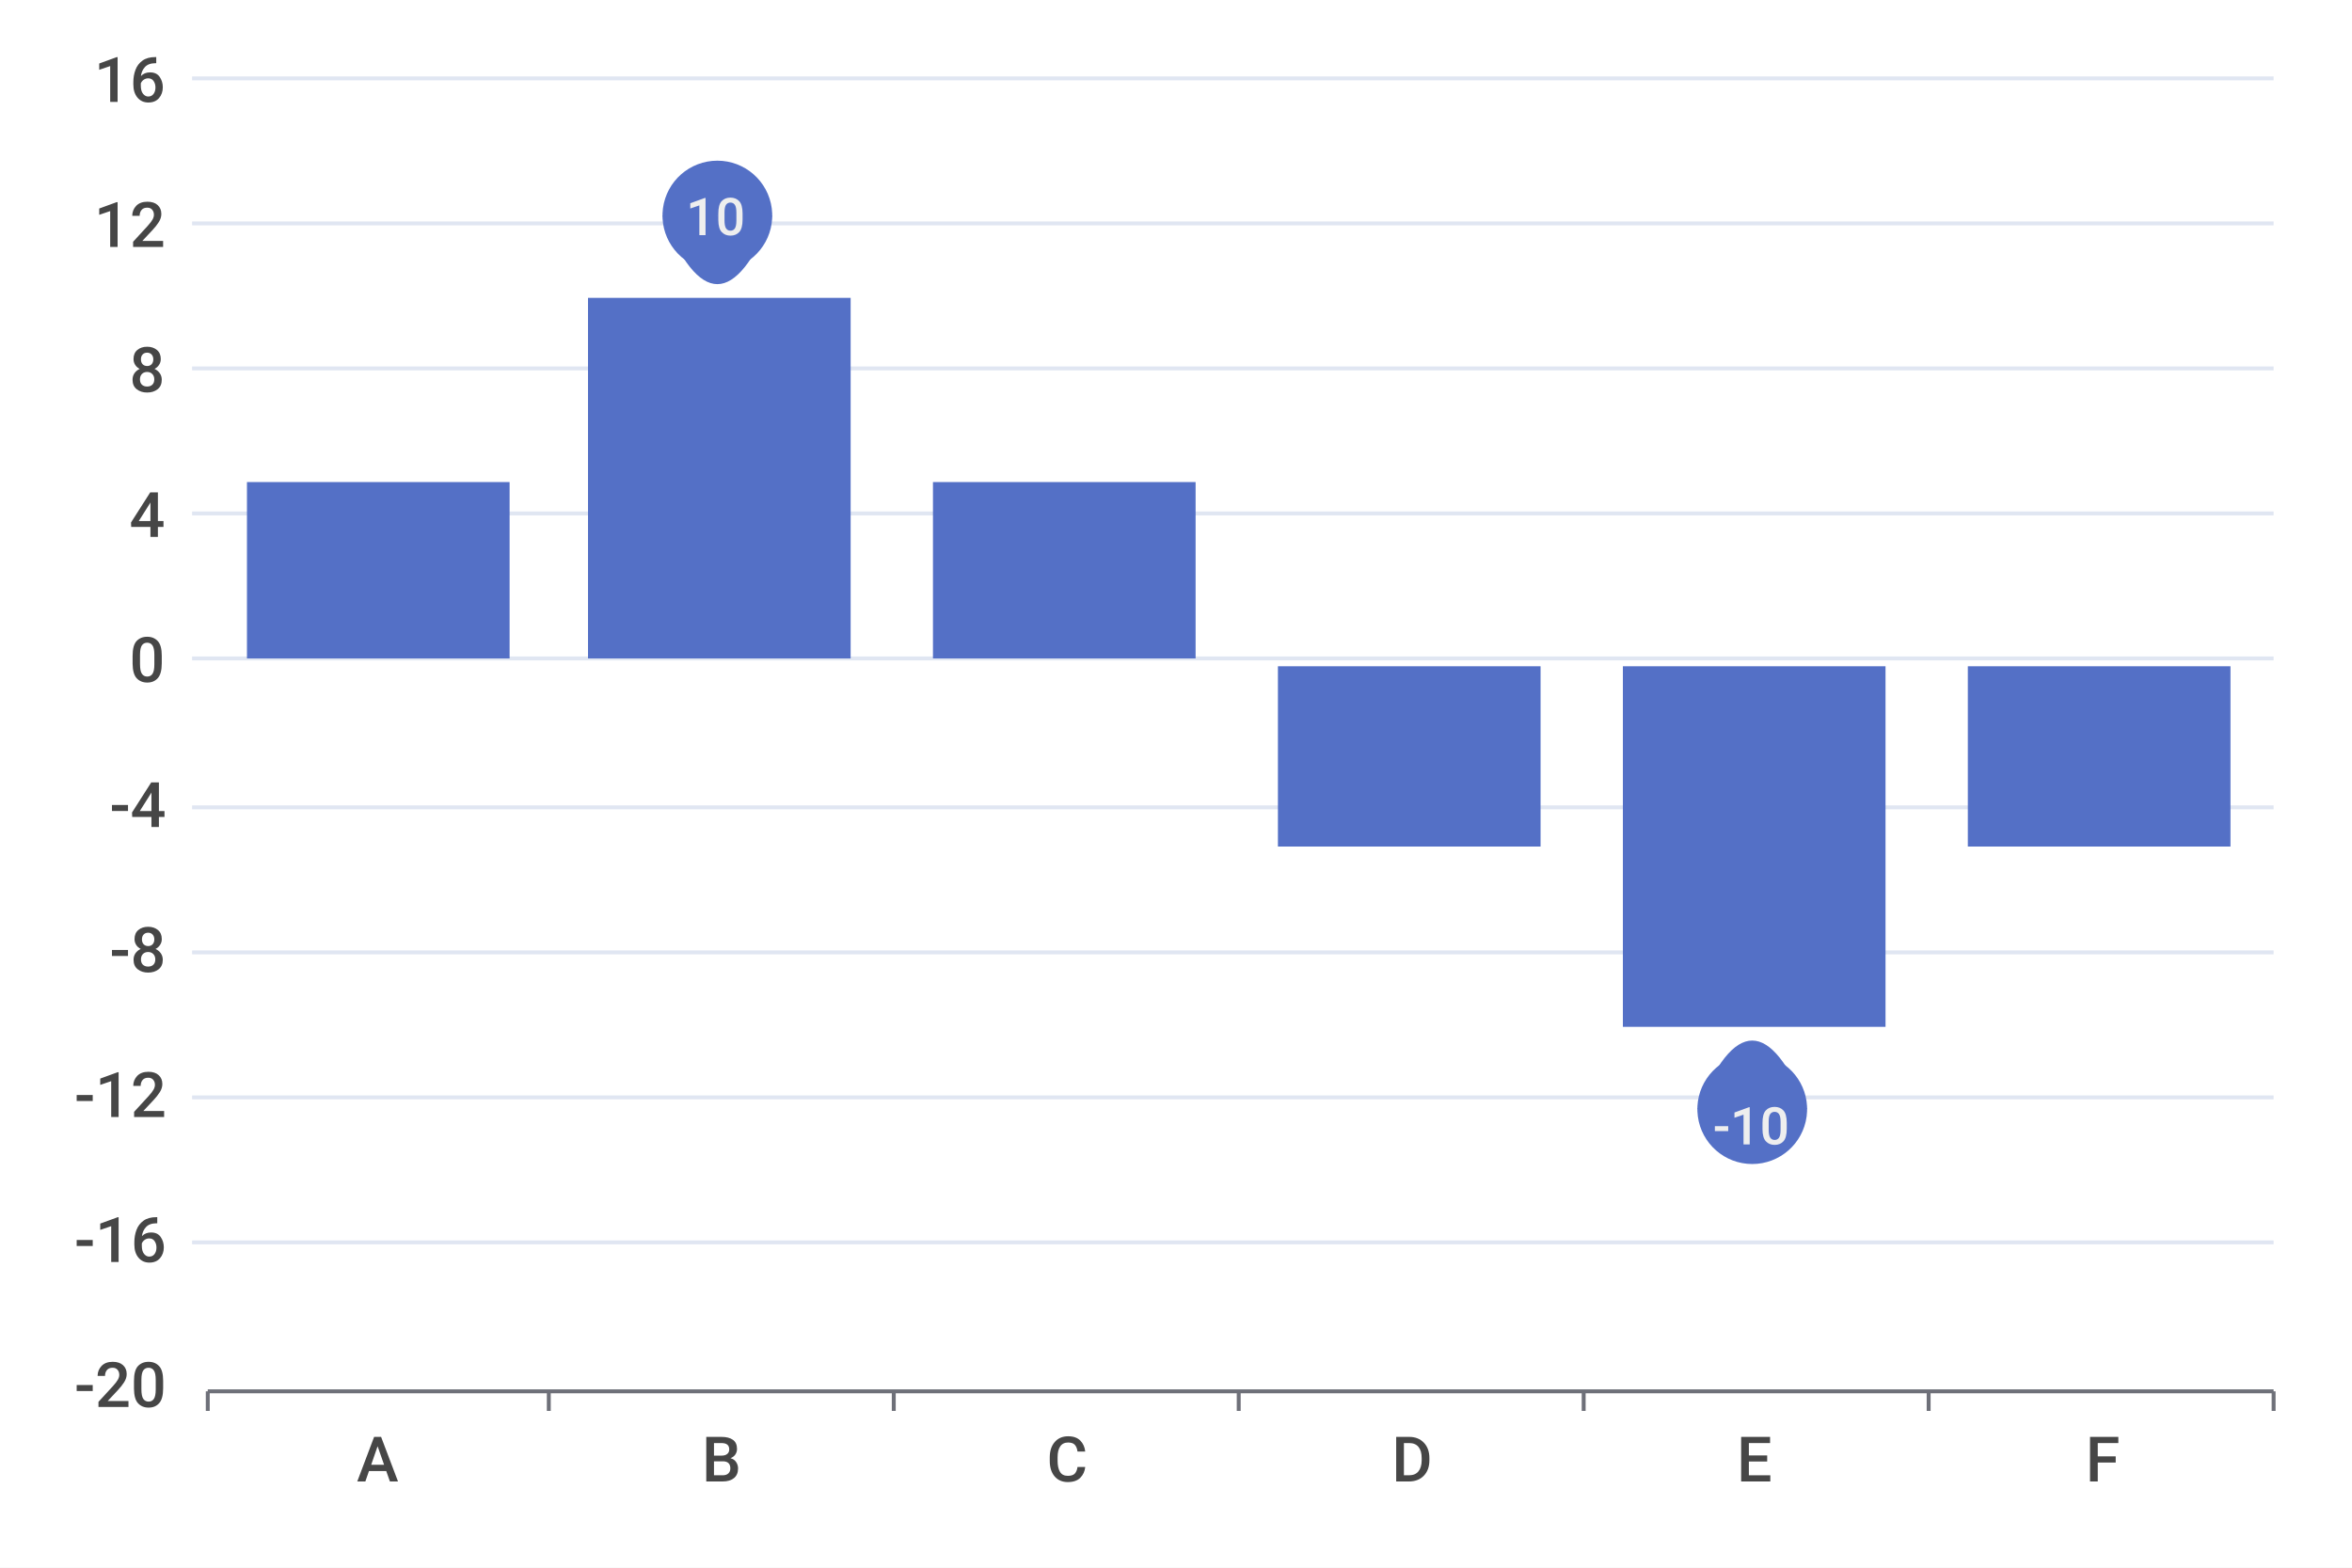
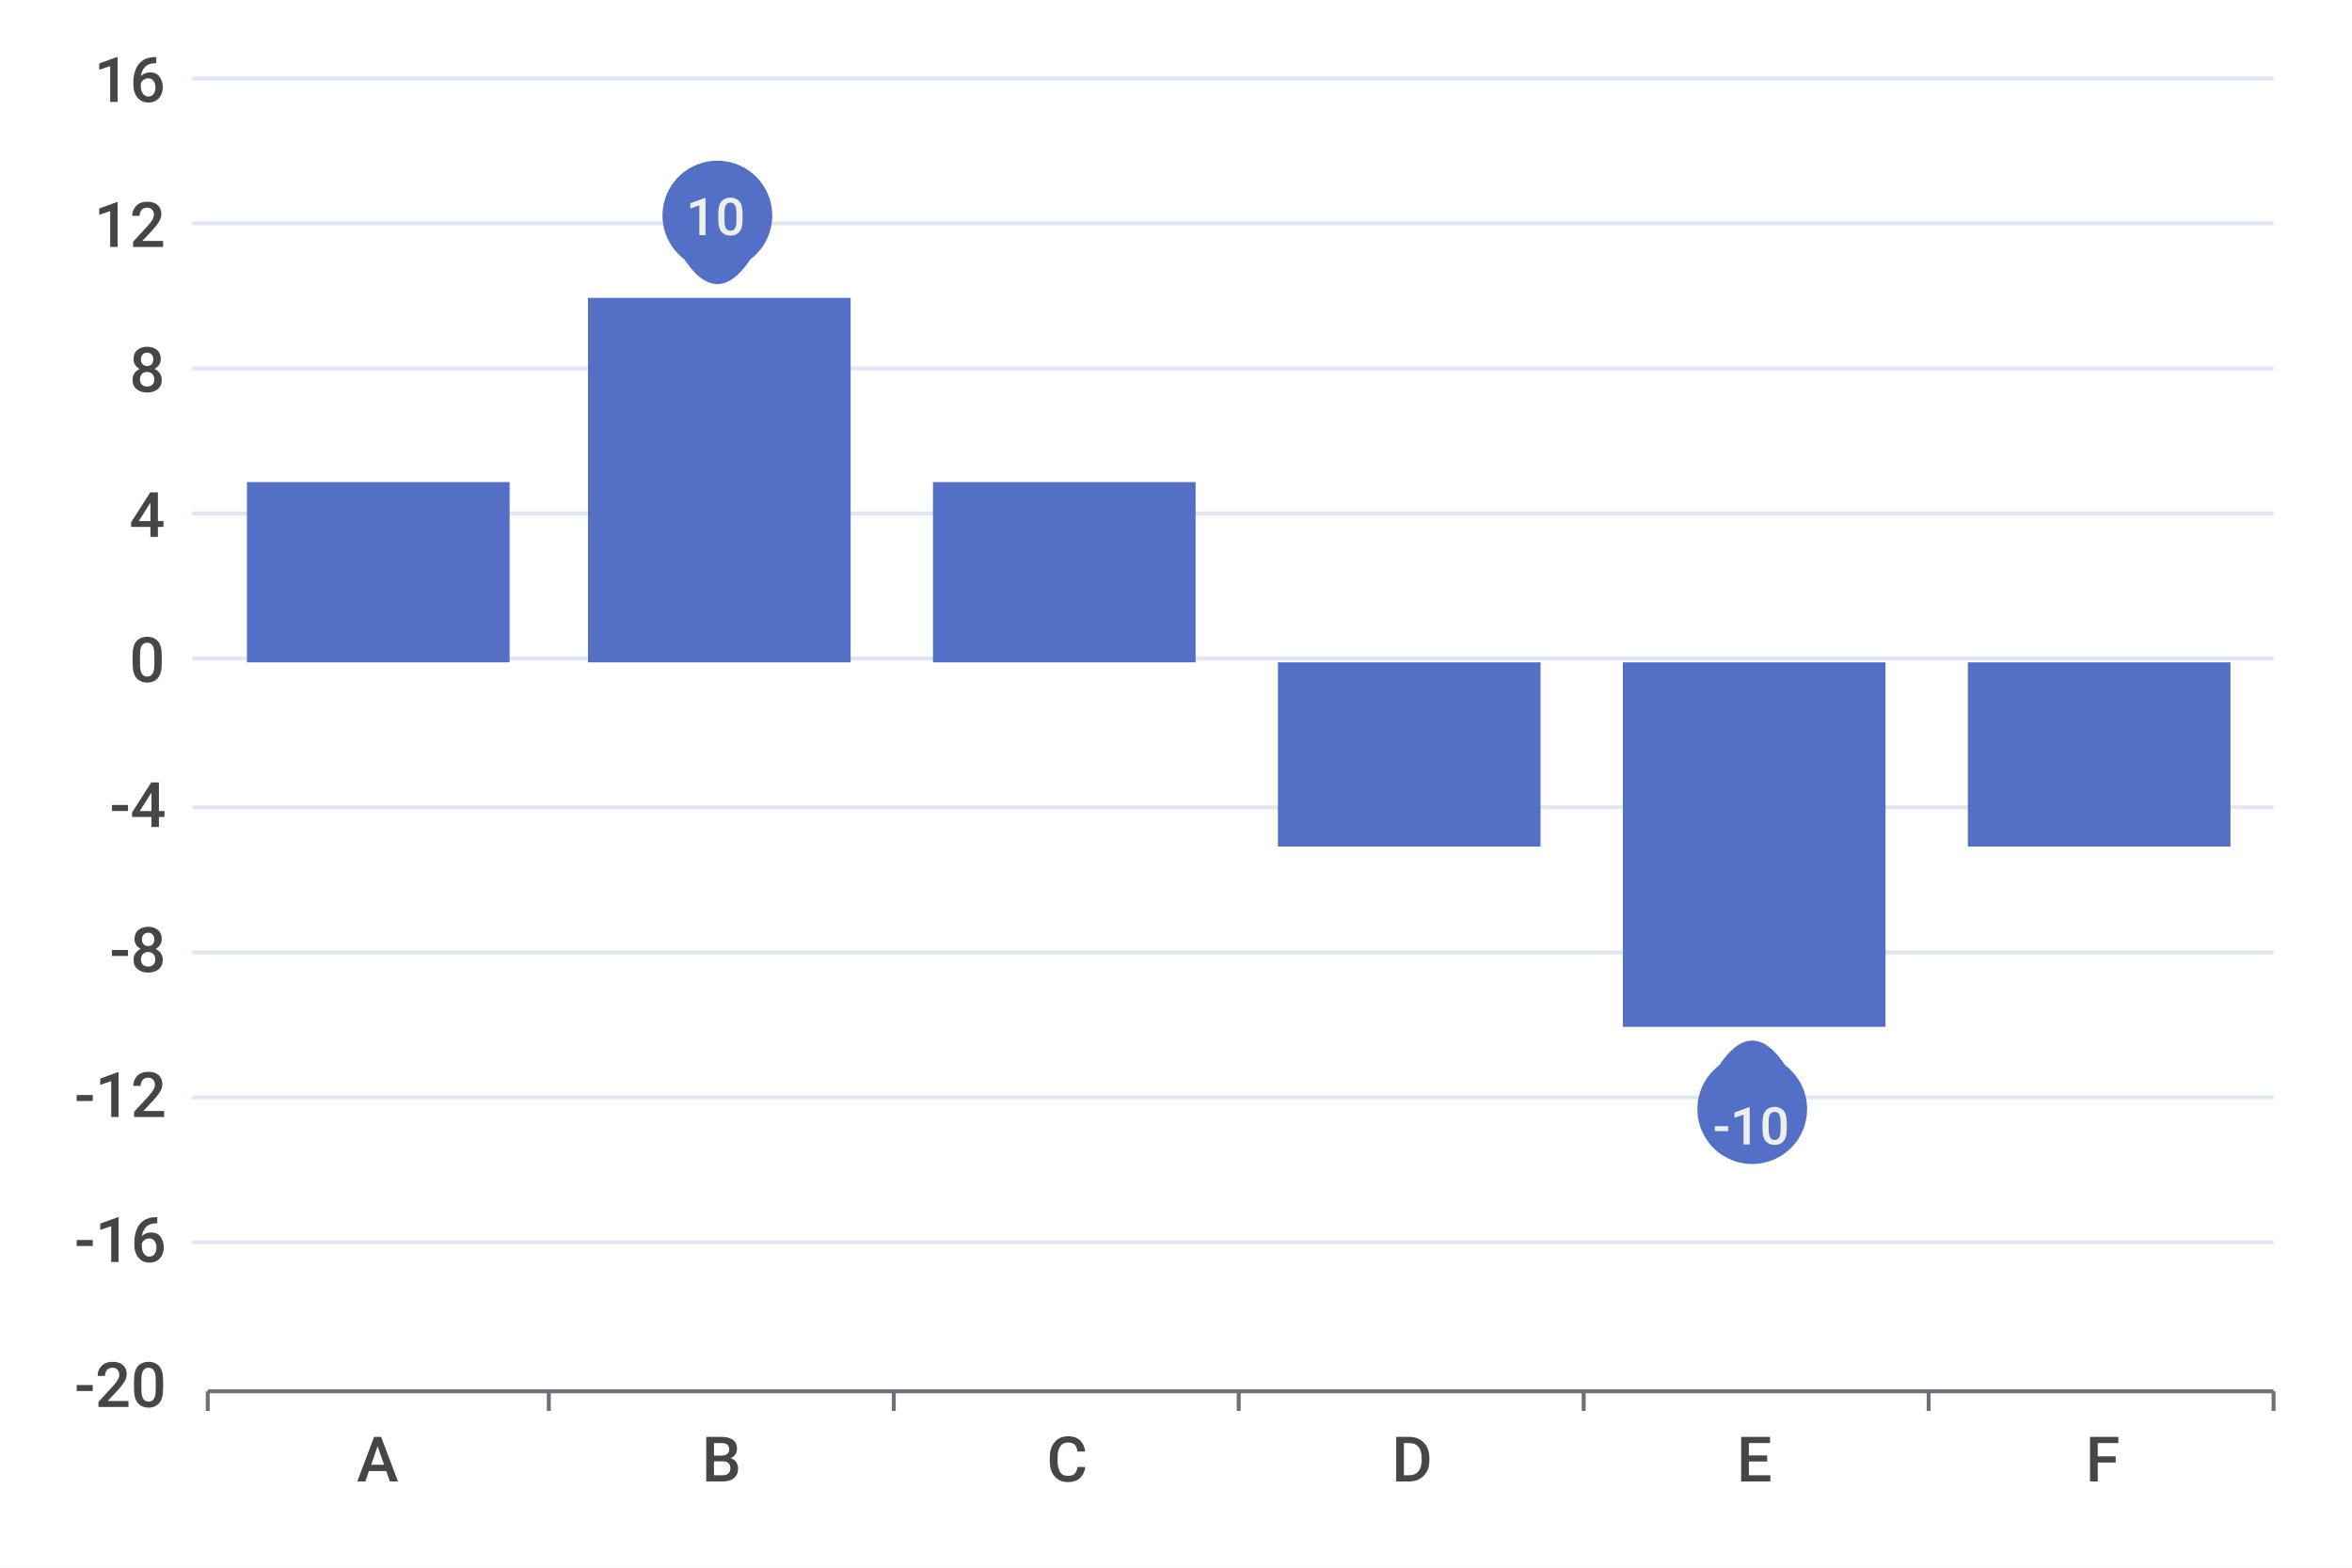
<svg xmlns="http://www.w3.org/2000/svg" viewBox="0 0 600 400">
  <path d="M 0 0 L 600 0 L 600 400 L 0 400 L 0 0" style="stroke:none;fill:white" />
  <text x="24" y="26" style="stroke:none;fill:rgb(70,70,70);font-size:16px;font-family:'Roboto Medium',sans-serif">16</text>
  <text x="24" y="63" style="stroke:none;fill:rgb(70,70,70);font-size:16px;font-family:'Roboto Medium',sans-serif">12</text>
  <text x="33" y="100" style="stroke:none;fill:rgb(70,70,70);font-size:16px;font-family:'Roboto Medium',sans-serif">8</text>
  <text x="33" y="137" style="stroke:none;fill:rgb(70,70,70);font-size:16px;font-family:'Roboto Medium',sans-serif">4</text>
  <text x="33" y="174" style="stroke:none;fill:rgb(70,70,70);font-size:16px;font-family:'Roboto Medium',sans-serif">0</text>
  <text x="28" y="211" style="stroke:none;fill:rgb(70,70,70);font-size:16px;font-family:'Roboto Medium',sans-serif">-4</text>
  <text x="28" y="248" style="stroke:none;fill:rgb(70,70,70);font-size:16px;font-family:'Roboto Medium',sans-serif">-8</text>
  <text x="19" y="285" style="stroke:none;fill:rgb(70,70,70);font-size:16px;font-family:'Roboto Medium',sans-serif">-12</text>
  <text x="19" y="322" style="stroke:none;fill:rgb(70,70,70);font-size:16px;font-family:'Roboto Medium',sans-serif">-16</text>
  <text x="19" y="359" style="stroke:none;fill:rgb(70,70,70);font-size:16px;font-family:'Roboto Medium',sans-serif">-20</text>
  <path d="M 49 20 L 580 20" style="stroke-width:1;stroke:rgb(224,230,242);fill:none" />
  <path d="M 49 57 L 580 57" style="stroke-width:1;stroke:rgb(224,230,242);fill:none" />
  <path d="M 49 94 L 580 94" style="stroke-width:1;stroke:rgb(224,230,242);fill:none" />
  <path d="M 49 131 L 580 131" style="stroke-width:1;stroke:rgb(224,230,242);fill:none" />
  <path d="M 49 168 L 580 168" style="stroke-width:1;stroke:rgb(224,230,242);fill:none" />
  <path d="M 49 206 L 580 206" style="stroke-width:1;stroke:rgb(224,230,242);fill:none" />
  <path d="M 49 243 L 580 243" style="stroke-width:1;stroke:rgb(224,230,242);fill:none" />
  <path d="M 49 280 L 580 280" style="stroke-width:1;stroke:rgb(224,230,242);fill:none" />
  <path d="M 49 317 L 580 317" style="stroke-width:1;stroke:rgb(224,230,242);fill:none" />
  <path d="M 53 355 L 580 355" style="stroke-width:1;stroke:rgb(110,112,121);fill:none" />
  <path d="M 53 360 L 53 355" style="stroke-width:1;stroke:rgb(110,112,121);fill:none" />
  <path d="M 140 360 L 140 355" style="stroke-width:1;stroke:rgb(110,112,121);fill:none" />
  <path d="M 228 360 L 228 355" style="stroke-width:1;stroke:rgb(110,112,121);fill:none" />
  <path d="M 316 360 L 316 355" style="stroke-width:1;stroke:rgb(110,112,121);fill:none" />
  <path d="M 404 360 L 404 355" style="stroke-width:1;stroke:rgb(110,112,121);fill:none" />
  <path d="M 492 360 L 492 355" style="stroke-width:1;stroke:rgb(110,112,121);fill:none" />
  <path d="M 580 360 L 580 355" style="stroke-width:1;stroke:rgb(110,112,121);fill:none" />
  <text x="91" y="378" style="stroke:none;fill:rgb(70,70,70);font-size:16px;font-family:'Roboto Medium',sans-serif">A</text>
  <text x="179" y="378" style="stroke:none;fill:rgb(70,70,70);font-size:16px;font-family:'Roboto Medium',sans-serif">B</text>
  <text x="267" y="378" style="stroke:none;fill:rgb(70,70,70);font-size:16px;font-family:'Roboto Medium',sans-serif">C</text>
  <text x="355" y="378" style="stroke:none;fill:rgb(70,70,70);font-size:16px;font-family:'Roboto Medium',sans-serif">D</text>
  <text x="443" y="378" style="stroke:none;fill:rgb(70,70,70);font-size:16px;font-family:'Roboto Medium',sans-serif">E</text>
  <text x="532" y="378" style="stroke:none;fill:rgb(70,70,70);font-size:16px;font-family:'Roboto Medium',sans-serif">F</text>
-   <path d="M 63 123 L 130 123 L 130 168 L 63 168 L 63 123" style="stroke:none;fill:rgb(84,112,198)" />
-   <path d="M 150 76 L 217 76 L 217 168 L 150 168 L 150 76" style="stroke:none;fill:rgb(84,112,198)" />
-   <path d="M 238 123 L 305 123 L 305 168 L 238 168 L 238 123" style="stroke:none;fill:rgb(84,112,198)" />
-   <path d="M 326 170 L 393 170 L 393 216 L 326 216 L 326 170" style="stroke:none;fill:rgb(84,112,198)" />
-   <path d="M 414 170 L 481 170 L 481 262 L 414 262 L 414 170" style="stroke:none;fill:rgb(84,112,198)" />
-   <path d="M 502 170 L 569 170 L 569 216 L 502 216 L 502 170" style="stroke:none;fill:rgb(84,112,198)" />
+   <path d="M 63 123 L 130 123 L 130 169 L 63 169 L 63 123" style="stroke:none;fill:rgb(84,112,198)" />
+   <path d="M 150 76 L 217 76 L 217 169 L 150 169 L 150 76" style="stroke:none;fill:rgb(84,112,198)" />
+   <path d="M 238 123 L 305 123 L 305 169 L 238 169 L 238 123" style="stroke:none;fill:rgb(84,112,198)" />
+   <path d="M 326 169 L 393 169 L 393 216 L 326 216 L 326 169" style="stroke:none;fill:rgb(84,112,198)" />
+   <path d="M 414 169 L 481 169 L 481 262 L 414 262 L 414 169" style="stroke:none;fill:rgb(84,112,198)" />
+   <path d="M 502 169 L 569 169 L 569 216 L 502 216 L 502 169" style="stroke:none;fill:rgb(84,112,198)" />
  <path d="M 450.62 269.48 A 14 14 0 1 1 443.38 269.48 L 447 283 Z" style="stroke:none;fill:rgb(84,112,198)" />
  <path d="M 461 283 Q447,248 433,283 Z" style="stroke:none;fill:rgb(84,112,198)" />
  <text x="437" y="292" style="stroke:none;fill:rgb(238,238,238);font-size:13.3px;font-family:'Roboto Medium',sans-serif">-10</text>
  <path d="M 179.38 68.52 A 14 14 0 1 1 186.62 68.52 L 183 55 Z" style="stroke:none;fill:rgb(84,112,198)" />
  <path d="M 169 55 Q183,90 197,55 Z" style="stroke:none;fill:rgb(84,112,198)" />
  <text x="175" y="60" style="stroke:none;fill:rgb(238,238,238);font-size:13.3px;font-family:'Roboto Medium',sans-serif">10</text>
</svg>
